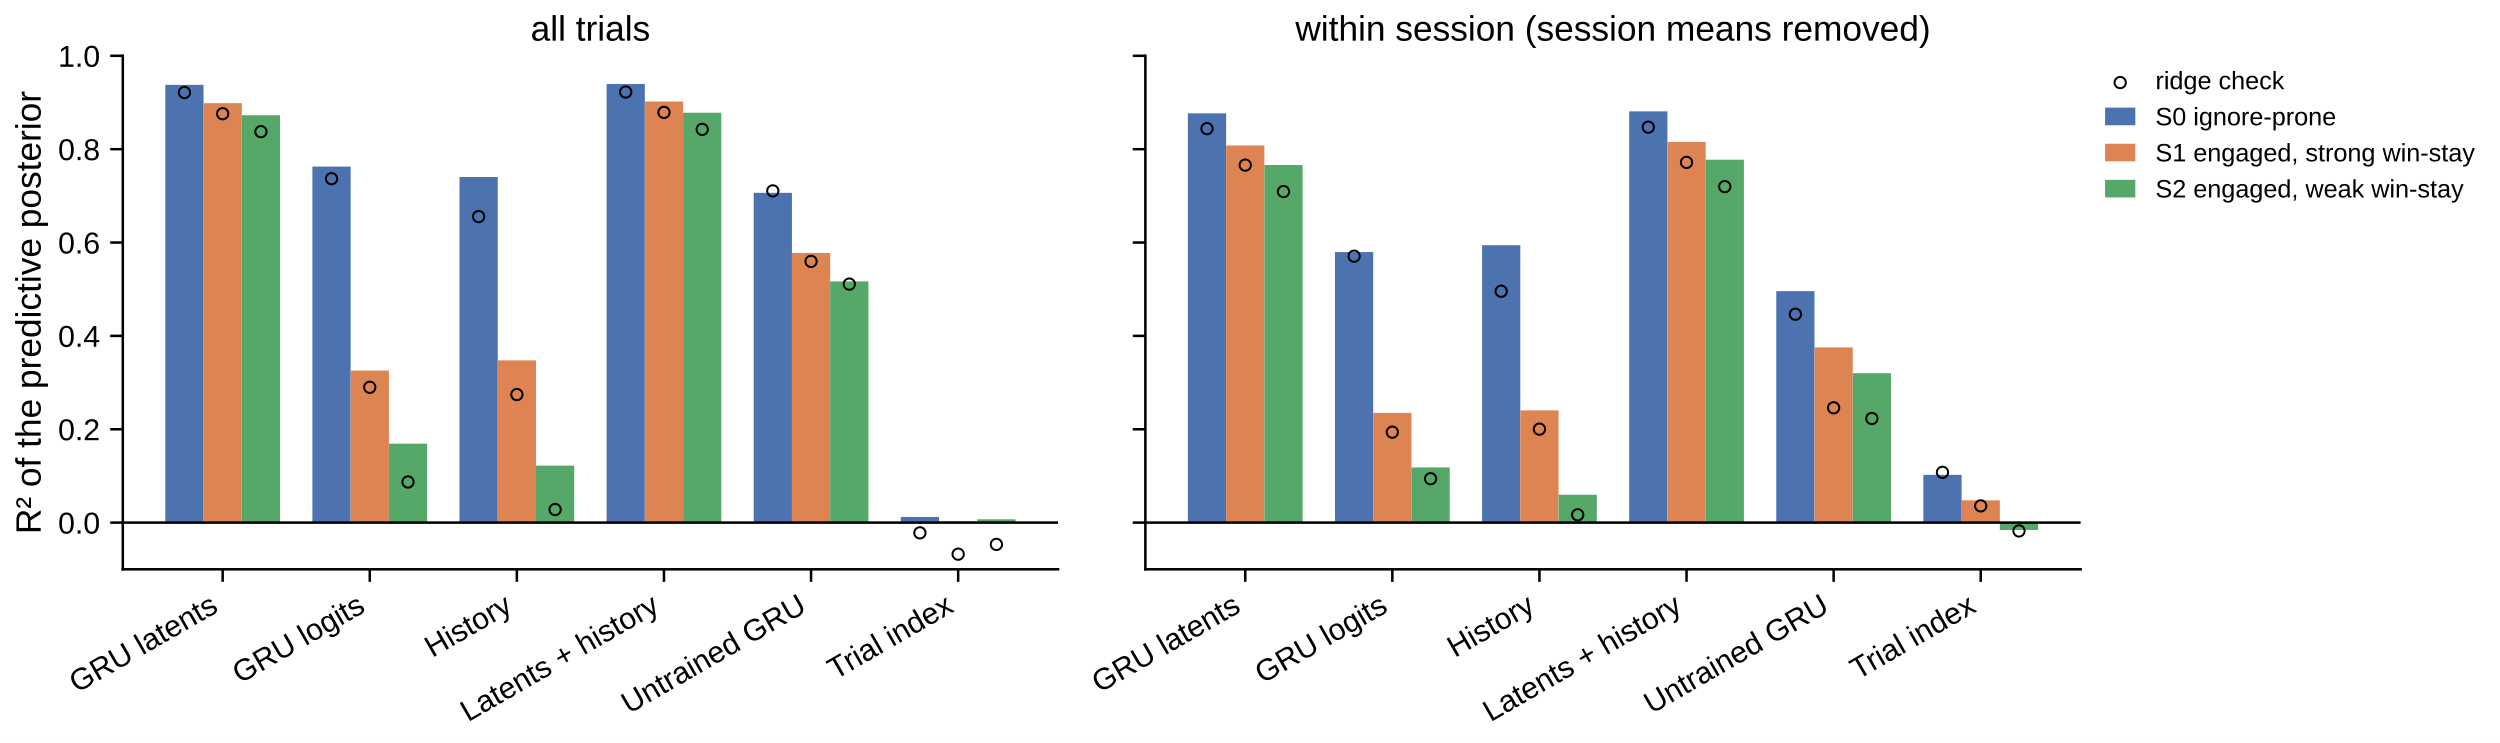
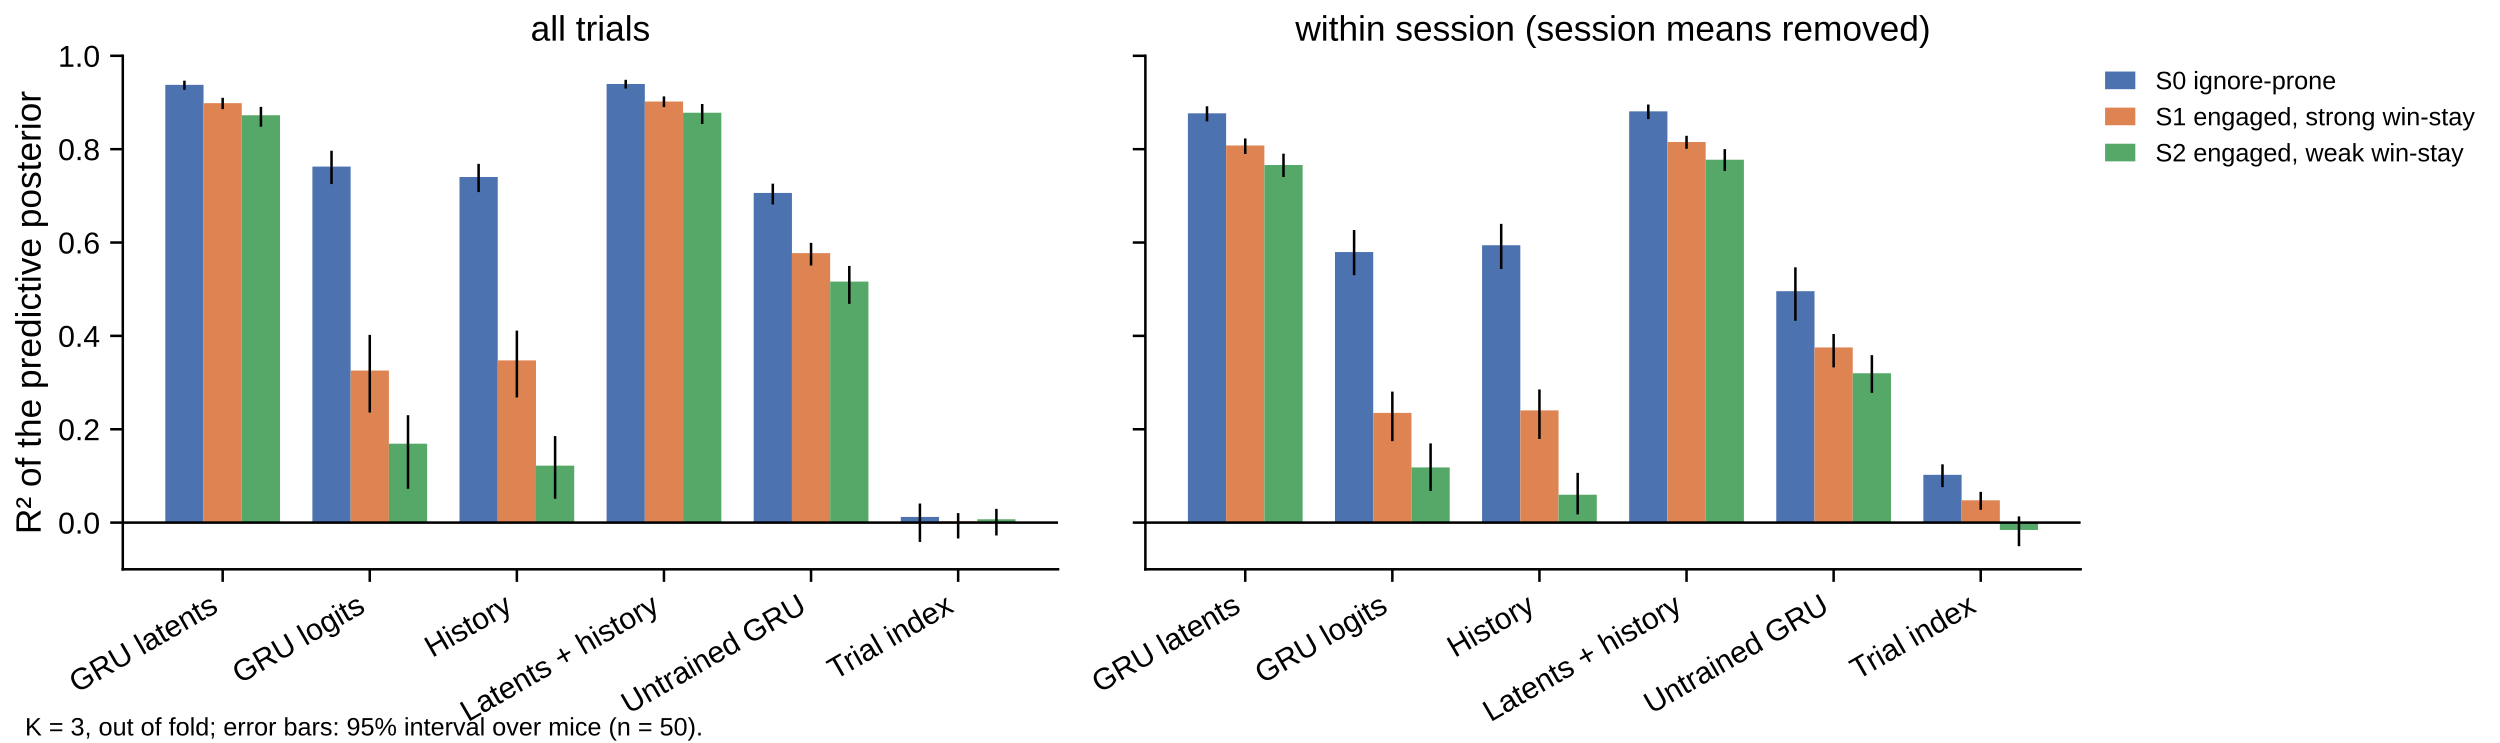
<svg xmlns="http://www.w3.org/2000/svg" xmlns:xlink="http://www.w3.org/1999/xlink" width="496.063pt" height="147.402pt" viewBox="0 0 496.063 147.402" version="1.1">
  <defs>
    <style type="text/css">*{stroke-linejoin: round; stroke-linecap: butt}</style>
  </defs>
  <g id="figure_1">
    <g id="patch_1">
      <path d="M 0 147.402  L 496.063 147.402  L 496.063 0  L 0 0  z " style="fill: #ffffff" />
    </g>
    <g id="axes_1">
      <g id="patch_2">
        <path d="M 24.366 112.963  L 209.94 112.963  L 209.94 11.073  L 24.366 11.073  z " style="fill: #ffffff" />
      </g>
      <g id="patch_3">
        <path d="M 32.801 103.7  L 40.389 103.7  L 40.389 16.836  L 32.801 16.836  z " clip-path="url(#pb31605307f)" style="fill: #4c72b0" />
      </g>
      <g id="patch_4">
        <path d="M 61.988 103.7  L 69.577 103.7  L 69.577 33.054  L 61.988 33.054  z " clip-path="url(#pb31605307f)" style="fill: #4c72b0" />
      </g>
      <g id="patch_5">
        <path d="M 91.176 103.7  L 98.765 103.7  L 98.765 35.123  L 91.176 35.123  z " clip-path="url(#pb31605307f)" style="fill: #4c72b0" />
      </g>
      <g id="patch_6">
        <path d="M 120.363 103.7  L 127.952 103.7  L 127.952 16.661  L 120.363 16.661  z " clip-path="url(#pb31605307f)" style="fill: #4c72b0" />
      </g>
      <g id="patch_7">
-         <path d="M 149.551 103.7  L 157.14 103.7  L 157.14 38.263  L 149.551 38.263  z " clip-path="url(#pb31605307f)" style="fill: #4c72b0" />
+         <path d="M 149.551 103.7  L 157.14 103.7  L 157.14 38.282  L 149.551 38.282  z " clip-path="url(#pb31605307f)" style="fill: #4c72b0" />
      </g>
      <g id="patch_8">
        <path d="M 178.738 103.7  L 186.327 103.7  L 186.327 102.575  L 178.738 102.575  z " clip-path="url(#pb31605307f)" style="fill: #4c72b0" />
      </g>
      <g id="patch_9">
        <path d="M 40.389 103.7  L 47.978 103.7  L 47.978 20.472  L 40.389 20.472  z " clip-path="url(#pb31605307f)" style="fill: #dd8452" />
      </g>
      <g id="patch_10">
        <path d="M 69.577 103.7  L 77.166 103.7  L 77.166 73.526  L 69.577 73.526  z " clip-path="url(#pb31605307f)" style="fill: #dd8452" />
      </g>
      <g id="patch_11">
-         <path d="M 98.765 103.7  L 106.353 103.7  L 106.353 71.51  L 98.765 71.51  z " clip-path="url(#pb31605307f)" style="fill: #dd8452" />
+         <path d="M 98.765 103.7  L 106.353 103.7  L 106.353 71.511  L 98.765 71.511  z " clip-path="url(#pb31605307f)" style="fill: #dd8452" />
      </g>
      <g id="patch_12">
        <path d="M 127.952 103.7  L 135.541 103.7  L 135.541 20.147  L 127.952 20.147  z " clip-path="url(#pb31605307f)" style="fill: #dd8452" />
      </g>
      <g id="patch_13">
-         <path d="M 157.14 103.7  L 164.728 103.7  L 164.728 50.199  L 157.14 50.199  z " clip-path="url(#pb31605307f)" style="fill: #dd8452" />
+         <path d="M 157.14 103.7  L 164.728 103.7  L 164.728 50.226  L 157.14 50.226  z " clip-path="url(#pb31605307f)" style="fill: #dd8452" />
      </g>
      <g id="patch_14">
        <path d="M 186.327 103.7  L 193.916 103.7  L 193.916 103.423  L 186.327 103.423  z " clip-path="url(#pb31605307f)" style="fill: #dd8452" />
      </g>
      <g id="patch_15">
        <path d="M 47.978 103.7  L 55.567 103.7  L 55.567 22.867  L 47.978 22.867  z " clip-path="url(#pb31605307f)" style="fill: #55a868" />
      </g>
      <g id="patch_16">
        <path d="M 77.166 103.7  L 84.755 103.7  L 84.755 88.037  L 77.166 88.037  z " clip-path="url(#pb31605307f)" style="fill: #55a868" />
      </g>
      <g id="patch_17">
        <path d="M 106.353 103.7  L 113.942 103.7  L 113.942 92.393  L 106.353 92.393  z " clip-path="url(#pb31605307f)" style="fill: #55a868" />
      </g>
      <g id="patch_18">
        <path d="M 135.541 103.7  L 143.13 103.7  L 143.13 22.368  L 135.541 22.368  z " clip-path="url(#pb31605307f)" style="fill: #55a868" />
      </g>
      <g id="patch_19">
-         <path d="M 164.728 103.7  L 172.317 103.7  L 172.317 55.84  L 164.728 55.84  z " clip-path="url(#pb31605307f)" style="fill: #55a868" />
+         <path d="M 164.728 103.7  L 172.317 103.7  L 172.317 55.877  L 164.728 55.877  z " clip-path="url(#pb31605307f)" style="fill: #55a868" />
      </g>
      <g id="patch_20">
        <path d="M 193.916 103.7  L 201.505 103.7  L 201.505 103.041  L 193.916 103.041  z " clip-path="url(#pb31605307f)" style="fill: #55a868" />
      </g>
      <g id="matplotlib.axis_1">
        <g id="xtick_1">
          <g id="line2d_1">
            <defs>
              <path id="md31456fca1" d="M 0 0  L 0 2.5  " style="stroke: #000000; stroke-width: 0.5" />
            </defs>
            <g>
              <use xlink:href="#md31456fca1" x="44.184" y="112.963" style="stroke: #000000; stroke-width: 0.5" />
            </g>
          </g>
          <g id="text_1">
            <text style="font-size: 6px; font-family: 'Arial', 'Liberation Sans', 'Helvetica', sans-serif" transform="translate(15.26264 137.5669) rotate(-30)">GRU latents</text>
          </g>
        </g>
        <g id="xtick_2">
          <g id="line2d_2">
            <g>
              <use xlink:href="#md31456fca1" x="73.371" y="112.963" style="stroke: #000000; stroke-width: 0.5" />
            </g>
          </g>
          <g id="text_2">
            <text style="font-size: 6px; font-family: 'Arial', 'Liberation Sans', 'Helvetica', sans-serif" transform="translate(47.62874 135.7317) rotate(-30)">GRU logits</text>
          </g>
        </g>
        <g id="xtick_3">
          <g id="line2d_3">
            <g>
              <use xlink:href="#md31456fca1" x="102.559" y="112.963" style="stroke: #000000; stroke-width: 0.5" />
            </g>
          </g>
          <g id="text_3">
            <text style="font-size: 6px; font-family: 'Arial', 'Liberation Sans', 'Helvetica', sans-serif" transform="translate(85.76988 130.5624) rotate(-30)">History</text>
          </g>
        </g>
        <g id="xtick_4">
          <g id="line2d_4">
            <g>
              <use xlink:href="#md31456fca1" x="131.746" y="112.963" style="stroke: #000000; stroke-width: 0.5" />
            </g>
          </g>
          <g id="text_4">
            <text style="font-size: 6px; font-family: 'Arial', 'Liberation Sans', 'Helvetica', sans-serif" transform="translate(92.85507 143.3231) rotate(-30)">Latents + history</text>
          </g>
        </g>
        <g id="xtick_5">
          <g id="line2d_5">
            <g>
              <use xlink:href="#md31456fca1" x="160.934" y="112.963" style="stroke: #000000; stroke-width: 0.5" />
            </g>
          </g>
          <g id="text_5">
            <text style="font-size: 6px; font-family: 'Arial', 'Liberation Sans', 'Helvetica', sans-serif" transform="translate(124.7925 141.7355) rotate(-30)">Untrained GRU</text>
          </g>
        </g>
        <g id="xtick_6">
          <g id="line2d_6">
            <g>
              <use xlink:href="#md31456fca1" x="190.121" y="112.963" style="stroke: #000000; stroke-width: 0.5" />
            </g>
          </g>
          <g id="text_6">
            <text style="font-size: 6px; font-family: 'Arial', 'Liberation Sans', 'Helvetica', sans-serif" transform="translate(165.7266 134.9536) rotate(-30)">Trial index</text>
          </g>
        </g>
      </g>
      <g id="matplotlib.axis_2">
        <g id="ytick_1">
          <g id="line2d_7">
            <defs>
              <path id="md49a575f19" d="M 0 0  L -2.5 0  " style="stroke: #000000; stroke-width: 0.5" />
            </defs>
            <g>
              <use xlink:href="#md49a575f19" x="24.366" y="103.7" style="stroke: #000000; stroke-width: 0.5" />
            </g>
          </g>
          <g id="text_7">
            <text style="font-size: 6px; font-family: 'Arial', 'Liberation Sans', 'Helvetica', sans-serif; text-anchor: end" x="19.866" y="105.874" transform="rotate(-0 19.86555 105.8744)">0.0</text>
          </g>
        </g>
        <g id="ytick_2">
          <g id="line2d_8">
            <g>
              <use xlink:href="#md49a575f19" x="24.366" y="85.175" style="stroke: #000000; stroke-width: 0.5" />
            </g>
          </g>
          <g id="text_8">
            <text style="font-size: 6px; font-family: 'Arial', 'Liberation Sans', 'Helvetica', sans-serif; text-anchor: end" x="19.866" y="87.349" transform="rotate(-0 19.86555 87.34891)">0.2</text>
          </g>
        </g>
        <g id="ytick_3">
          <g id="line2d_9">
            <g>
              <use xlink:href="#md49a575f19" x="24.366" y="66.649" style="stroke: #000000; stroke-width: 0.5" />
            </g>
          </g>
          <g id="text_9">
            <text style="font-size: 6px; font-family: 'Arial', 'Liberation Sans', 'Helvetica', sans-serif; text-anchor: end" x="19.866" y="68.823" transform="rotate(-0 19.86555 68.82346)">0.4</text>
          </g>
        </g>
        <g id="ytick_4">
          <g id="line2d_10">
            <g>
              <use xlink:href="#md49a575f19" x="24.366" y="48.124" style="stroke: #000000; stroke-width: 0.5" />
            </g>
          </g>
          <g id="text_10">
            <text style="font-size: 6px; font-family: 'Arial', 'Liberation Sans', 'Helvetica', sans-serif; text-anchor: end" x="19.866" y="50.298" transform="rotate(-0 19.86555 50.29801)">0.6</text>
          </g>
        </g>
        <g id="ytick_5">
          <g id="line2d_11">
            <g>
              <use xlink:href="#md49a575f19" x="24.366" y="29.599" style="stroke: #000000; stroke-width: 0.5" />
            </g>
          </g>
          <g id="text_11">
            <text style="font-size: 6px; font-family: 'Arial', 'Liberation Sans', 'Helvetica', sans-serif; text-anchor: end" x="19.866" y="31.773" transform="rotate(-0 19.86555 31.77256)">0.8</text>
          </g>
        </g>
        <g id="ytick_6">
          <g id="line2d_12">
            <g>
              <use xlink:href="#md49a575f19" x="24.366" y="11.073" style="stroke: #000000; stroke-width: 0.5" />
            </g>
          </g>
          <g id="text_12">
            <text style="font-size: 6px; font-family: 'Arial', 'Liberation Sans', 'Helvetica', sans-serif; text-anchor: end" x="19.866" y="13.247" transform="rotate(-0 19.86555 13.24712)">1.0</text>
          </g>
        </g>
        <g id="text_13">
          <text style="font-size: 7px; font-family: 'Arial', 'Liberation Sans', 'Helvetica', sans-serif; text-anchor: middle" x="8.073" y="62.018" transform="rotate(-90 8.073053 62.01803)">R² of the predictive posterior</text>
        </g>
      </g>
+       <g id="LineCollection_1">
+         <path d="M 36.595 17.825  L 36.595 16.002  " clip-path="url(#pb31605307f)" style="fill: none; stroke: #000000; stroke-width: 0.5" />
+         <path d="M 65.783 36.526  L 65.783 29.909  " clip-path="url(#pb31605307f)" style="fill: none; stroke: #000000; stroke-width: 0.5" />
+         <path d="M 94.97 38.11  L 94.97 32.52  " clip-path="url(#pb31605307f)" style="fill: none; stroke: #000000; stroke-width: 0.5" />
+         <path d="M 124.158 17.567  L 124.158 15.837  " clip-path="url(#pb31605307f)" style="fill: none; stroke: #000000; stroke-width: 0.5" />
+         <path d="M 153.345 40.565  L 153.345 36.442  " clip-path="url(#pb31605307f)" style="fill: none; stroke: #000000; stroke-width: 0.5" />
+         <path d="M 182.533 107.539  L 182.533 99.913  " clip-path="url(#pb31605307f)" style="fill: none; stroke: #000000; stroke-width: 0.5" />
+       </g>
+       <g id="LineCollection_2">
+         <path d="M 44.184 21.651  L 44.184 19.408  " clip-path="url(#pb31605307f)" style="fill: none; stroke: #000000; stroke-width: 0.5" />
+         <path d="M 73.371 81.861  L 73.371 66.447  " clip-path="url(#pb31605307f)" style="fill: none; stroke: #000000; stroke-width: 0.5" />
+         <path d="M 102.559 78.864  L 102.559 65.6  " clip-path="url(#pb31605307f)" style="fill: none; stroke: #000000; stroke-width: 0.5" />
+         <path d="M 131.746 21.25  L 131.746 19.132  " clip-path="url(#pb31605307f)" style="fill: none; stroke: #000000; stroke-width: 0.5" />
+         <path d="M 160.934 52.685  L 160.934 48.194  " clip-path="url(#pb31605307f)" style="fill: none; stroke: #000000; stroke-width: 0.5" />
+         <path d="M 190.121 106.847  L 190.121 101.811  " clip-path="url(#pb31605307f)" style="fill: none; stroke: #000000; stroke-width: 0.5" />
+       </g>
+       <g id="LineCollection_3">
+         <path d="M 51.773 25.15  L 51.773 21.207  " clip-path="url(#pb31605307f)" style="fill: none; stroke: #000000; stroke-width: 0.5" />
+         <path d="M 80.96 96.973  L 80.96 82.383  " clip-path="url(#pb31605307f)" style="fill: none; stroke: #000000; stroke-width: 0.5" />
+         <path d="M 110.148 98.974  L 110.148 86.533  " clip-path="url(#pb31605307f)" style="fill: none; stroke: #000000; stroke-width: 0.5" />
+         <path d="M 139.335 24.596  L 139.335 20.639  " clip-path="url(#pb31605307f)" style="fill: none; stroke: #000000; stroke-width: 0.5" />
+         <path d="M 168.523 60.297  L 168.523 52.772  " clip-path="url(#pb31605307f)" style="fill: none; stroke: #000000; stroke-width: 0.5" />
+         <path d="M 197.71 106.246  L 197.71 100.973  " clip-path="url(#pb31605307f)" style="fill: none; stroke: #000000; stroke-width: 0.5" />
+       </g>
      <g id="line2d_13">
        <path d="M 24.366 103.7  L 209.94 103.7  " clip-path="url(#pb31605307f)" style="fill: none; stroke: #000000; stroke-width: 0.5; stroke-linecap: square" />
      </g>
      <g id="patch_21">
        <path d="M 24.366 112.963  L 24.366 11.073  " style="fill: none; stroke: #000000; stroke-width: 0.5; stroke-linejoin: miter; stroke-linecap: square" />
      </g>
      <g id="patch_22">
        <path d="M 24.366 112.963  L 209.94 112.963  " style="fill: none; stroke: #000000; stroke-width: 0.5; stroke-linejoin: miter; stroke-linecap: square" />
-       </g>
-       <g id="PathCollection_1">
-         <defs>
-           <path id="C0_0_e56b80fec5" d="M 0 1.118  C 0.297 1.118 0.581 1 0.791 0.791  C 1 0.581 1.118 0.297 1.118 -0  C 1.118 -0.297 1 -0.581 0.791 -0.791  C 0.581 -1 0.297 -1.118 0 -1.118  C -0.297 -1.118 -0.581 -1 -0.791 -0.791  C -1 -0.581 -1.118 -0.297 -1.118 0  C -1.118 0.297 -1 0.581 -0.791 0.791  C -0.581 1 -0.297 1.118 0 1.118  z " />
-         </defs>
-         <g clip-path="url(#pb31605307f)">
-           <use xlink:href="#C0_0_e56b80fec5" x="36.595" y="18.356" style="fill: none; stroke: #000000; stroke-width: 0.4" />
-         </g>
-         <g clip-path="url(#pb31605307f)">
-           <use xlink:href="#C0_0_e56b80fec5" x="65.783" y="35.461" style="fill: none; stroke: #000000; stroke-width: 0.4" />
-         </g>
-         <g clip-path="url(#pb31605307f)">
-           <use xlink:href="#C0_0_e56b80fec5" x="94.97" y="42.977" style="fill: none; stroke: #000000; stroke-width: 0.4" />
-         </g>
-         <g clip-path="url(#pb31605307f)">
-           <use xlink:href="#C0_0_e56b80fec5" x="124.158" y="18.264" style="fill: none; stroke: #000000; stroke-width: 0.4" />
-         </g>
-         <g clip-path="url(#pb31605307f)">
-           <use xlink:href="#C0_0_e56b80fec5" x="153.345" y="37.877" style="fill: none; stroke: #000000; stroke-width: 0.4" />
-         </g>
-         <g clip-path="url(#pb31605307f)">
-           <use xlink:href="#C0_0_e56b80fec5" x="182.533" y="105.73" style="fill: none; stroke: #000000; stroke-width: 0.4" />
-         </g>
-       </g>
-       <g id="PathCollection_2">
-         <defs>
-           <path id="C1_0_e56b80fec5" d="M 0 1.118  C 0.297 1.118 0.581 1 0.791 0.791  C 1 0.581 1.118 0.297 1.118 -0  C 1.118 -0.297 1 -0.581 0.791 -0.791  C 0.581 -1 0.297 -1.118 0 -1.118  C -0.297 -1.118 -0.581 -1 -0.791 -0.791  C -1 -0.581 -1.118 -0.297 -1.118 0  C -1.118 0.297 -1 0.581 -0.791 0.791  C -0.581 1 -0.297 1.118 0 1.118  z " />
-         </defs>
-         <g clip-path="url(#pb31605307f)">
-           <use xlink:href="#C1_0_e56b80fec5" x="44.184" y="22.564" style="fill: none; stroke: #000000; stroke-width: 0.4" />
-         </g>
-         <g clip-path="url(#pb31605307f)">
-           <use xlink:href="#C1_0_e56b80fec5" x="73.371" y="76.852" style="fill: none; stroke: #000000; stroke-width: 0.4" />
-         </g>
-         <g clip-path="url(#pb31605307f)">
-           <use xlink:href="#C1_0_e56b80fec5" x="102.559" y="78.288" style="fill: none; stroke: #000000; stroke-width: 0.4" />
-         </g>
-         <g clip-path="url(#pb31605307f)">
-           <use xlink:href="#C1_0_e56b80fec5" x="131.746" y="22.299" style="fill: none; stroke: #000000; stroke-width: 0.4" />
-         </g>
-         <g clip-path="url(#pb31605307f)">
-           <use xlink:href="#C1_0_e56b80fec5" x="160.934" y="51.867" style="fill: none; stroke: #000000; stroke-width: 0.4" />
-         </g>
-         <g clip-path="url(#pb31605307f)">
-           <use xlink:href="#C1_0_e56b80fec5" x="190.121" y="109.962" style="fill: none; stroke: #000000; stroke-width: 0.4" />
-         </g>
-       </g>
-       <g id="PathCollection_3">
-         <defs>
-           <path id="C2_0_e56b80fec5" d="M 0 1.118  C 0.297 1.118 0.581 1 0.791 0.791  C 1 0.581 1.118 0.297 1.118 -0  C 1.118 -0.297 1 -0.581 0.791 -0.791  C 0.581 -1 0.297 -1.118 0 -1.118  C -0.297 -1.118 -0.581 -1 -0.791 -0.791  C -1 -0.581 -1.118 -0.297 -1.118 0  C -1.118 0.297 -1 0.581 -0.791 0.791  C -0.581 1 -0.297 1.118 0 1.118  z " />
-         </defs>
-         <g clip-path="url(#pb31605307f)">
-           <use xlink:href="#C2_0_e56b80fec5" x="51.773" y="26.125" style="fill: none; stroke: #000000; stroke-width: 0.4" />
-         </g>
-         <g clip-path="url(#pb31605307f)">
-           <use xlink:href="#C2_0_e56b80fec5" x="80.96" y="95.64" style="fill: none; stroke: #000000; stroke-width: 0.4" />
-         </g>
-         <g clip-path="url(#pb31605307f)">
-           <use xlink:href="#C2_0_e56b80fec5" x="110.148" y="101.103" style="fill: none; stroke: #000000; stroke-width: 0.4" />
-         </g>
-         <g clip-path="url(#pb31605307f)">
-           <use xlink:href="#C2_0_e56b80fec5" x="139.335" y="25.674" style="fill: none; stroke: #000000; stroke-width: 0.4" />
-         </g>
-         <g clip-path="url(#pb31605307f)">
-           <use xlink:href="#C2_0_e56b80fec5" x="168.523" y="56.373" style="fill: none; stroke: #000000; stroke-width: 0.4" />
-         </g>
-         <g clip-path="url(#pb31605307f)">
-           <use xlink:href="#C2_0_e56b80fec5" x="197.71" y="108.026" style="fill: none; stroke: #000000; stroke-width: 0.4" />
-         </g>
      </g>
      <g id="text_14">
        <text style="font-size: 7px; font-family: 'Arial', 'Liberation Sans', 'Helvetica', sans-serif; text-anchor: middle" x="117.153" y="8.073" transform="rotate(-0 117.1527 8.073052)">all trials</text>
      </g>
    </g>
    <g id="axes_2">
      <g id="patch_23">
        <path d="M 227.271 112.963  L 412.845 112.963  L 412.845 11.073  L 227.271 11.073  z " style="fill: #ffffff" />
      </g>
      <g id="patch_24">
-         <path d="M 235.706 103.7  L 243.295 103.7  L 243.295 22.489  L 235.706 22.489  z " clip-path="url(#p2ed805248b)" style="fill: #4c72b0" />
+         <path d="M 235.706 103.7  L 243.295 103.7  L 243.295 22.488  L 235.706 22.488  z " clip-path="url(#p2ed805248b)" style="fill: #4c72b0" />
      </g>
      <g id="patch_25">
        <path d="M 264.893 103.7  L 272.482 103.7  L 272.482 50.014  L 264.893 50.014  z " clip-path="url(#p2ed805248b)" style="fill: #4c72b0" />
      </g>
      <g id="patch_26">
        <path d="M 294.081 103.7  L 301.67 103.7  L 301.67 48.66  L 294.081 48.66  z " clip-path="url(#p2ed805248b)" style="fill: #4c72b0" />
      </g>
      <g id="patch_27">
-         <path d="M 323.268 103.7  L 330.857 103.7  L 330.857 22.095  L 323.268 22.095  z " clip-path="url(#p2ed805248b)" style="fill: #4c72b0" />
+         <path d="M 323.268 103.7  L 330.857 103.7  L 330.857 22.096  L 323.268 22.096  z " clip-path="url(#p2ed805248b)" style="fill: #4c72b0" />
      </g>
      <g id="patch_28">
-         <path d="M 352.456 103.7  L 360.045 103.7  L 360.045 57.771  L 352.456 57.771  z " clip-path="url(#p2ed805248b)" style="fill: #4c72b0" />
+         <path d="M 352.456 103.7  L 360.045 103.7  L 360.045 57.78  L 352.456 57.78  z " clip-path="url(#p2ed805248b)" style="fill: #4c72b0" />
      </g>
      <g id="patch_29">
        <path d="M 381.643 103.7  L 389.232 103.7  L 389.232 94.219  L 381.643 94.219  z " clip-path="url(#p2ed805248b)" style="fill: #4c72b0" />
      </g>
      <g id="patch_30">
        <path d="M 243.295 103.7  L 250.883 103.7  L 250.883 28.867  L 243.295 28.867  z " clip-path="url(#p2ed805248b)" style="fill: #dd8452" />
      </g>
      <g id="patch_31">
        <path d="M 272.482 103.7  L 280.071 103.7  L 280.071 81.929  L 272.482 81.929  z " clip-path="url(#p2ed805248b)" style="fill: #dd8452" />
      </g>
      <g id="patch_32">
        <path d="M 301.67 103.7  L 309.258 103.7  L 309.258 81.433  L 301.67 81.433  z " clip-path="url(#p2ed805248b)" style="fill: #dd8452" />
      </g>
      <g id="patch_33">
-         <path d="M 330.857 103.7  L 338.446 103.7  L 338.446 28.179  L 330.857 28.179  z " clip-path="url(#p2ed805248b)" style="fill: #dd8452" />
+         <path d="M 330.857 103.7  L 338.446 103.7  L 338.446 28.18  L 330.857 28.18  z " clip-path="url(#p2ed805248b)" style="fill: #dd8452" />
      </g>
      <g id="patch_34">
-         <path d="M 360.045 103.7  L 367.633 103.7  L 367.633 68.938  L 360.045 68.938  z " clip-path="url(#p2ed805248b)" style="fill: #dd8452" />
+         <path d="M 360.045 103.7  L 367.633 103.7  L 367.633 68.942  L 360.045 68.942  z " clip-path="url(#p2ed805248b)" style="fill: #dd8452" />
      </g>
      <g id="patch_35">
        <path d="M 389.232 103.7  L 396.821 103.7  L 396.821 99.273  L 389.232 99.273  z " clip-path="url(#p2ed805248b)" style="fill: #dd8452" />
      </g>
      <g id="patch_36">
        <path d="M 250.883 103.7  L 258.472 103.7  L 258.472 32.744  L 250.883 32.744  z " clip-path="url(#p2ed805248b)" style="fill: #55a868" />
      </g>
      <g id="patch_37">
        <path d="M 280.071 103.7  L 287.66 103.7  L 287.66 92.748  L 280.071 92.748  z " clip-path="url(#p2ed805248b)" style="fill: #55a868" />
      </g>
      <g id="patch_38">
        <path d="M 309.258 103.7  L 316.847 103.7  L 316.847 98.164  L 309.258 98.164  z " clip-path="url(#p2ed805248b)" style="fill: #55a868" />
      </g>
      <g id="patch_39">
-         <path d="M 338.446 103.7  L 346.035 103.7  L 346.035 31.693  L 338.446 31.693  z " clip-path="url(#p2ed805248b)" style="fill: #55a868" />
+         <path d="M 338.446 103.7  L 346.035 103.7  L 346.035 31.694  L 338.446 31.694  z " clip-path="url(#p2ed805248b)" style="fill: #55a868" />
      </g>
      <g id="patch_40">
-         <path d="M 367.633 103.7  L 375.222 103.7  L 375.222 74.055  L 367.633 74.055  z " clip-path="url(#p2ed805248b)" style="fill: #55a868" />
+         <path d="M 367.633 103.7  L 375.222 103.7  L 375.222 74.063  L 367.633 74.063  z " clip-path="url(#p2ed805248b)" style="fill: #55a868" />
      </g>
      <g id="patch_41">
        <path d="M 396.821 103.7  L 404.41 103.7  L 404.41 105.158  L 396.821 105.158  z " clip-path="url(#p2ed805248b)" style="fill: #55a868" />
      </g>
      <g id="matplotlib.axis_3">
        <g id="xtick_7">
          <g id="line2d_14">
            <g>
              <use xlink:href="#md31456fca1" x="247.089" y="112.963" style="stroke: #000000; stroke-width: 0.5" />
            </g>
          </g>
          <g id="text_15">
            <text style="font-size: 6px; font-family: 'Arial', 'Liberation Sans', 'Helvetica', sans-serif" transform="translate(218.1677 137.5669) rotate(-30)">GRU latents</text>
          </g>
        </g>
        <g id="xtick_8">
          <g id="line2d_15">
            <g>
              <use xlink:href="#md31456fca1" x="276.276" y="112.963" style="stroke: #000000; stroke-width: 0.5" />
            </g>
          </g>
          <g id="text_16">
            <text style="font-size: 6px; font-family: 'Arial', 'Liberation Sans', 'Helvetica', sans-serif" transform="translate(250.5338 135.7317) rotate(-30)">GRU logits</text>
          </g>
        </g>
        <g id="xtick_9">
          <g id="line2d_16">
            <g>
              <use xlink:href="#md31456fca1" x="305.464" y="112.963" style="stroke: #000000; stroke-width: 0.5" />
            </g>
          </g>
          <g id="text_17">
            <text style="font-size: 6px; font-family: 'Arial', 'Liberation Sans', 'Helvetica', sans-serif" transform="translate(288.6749 130.5624) rotate(-30)">History</text>
          </g>
        </g>
        <g id="xtick_10">
          <g id="line2d_17">
            <g>
              <use xlink:href="#md31456fca1" x="334.651" y="112.963" style="stroke: #000000; stroke-width: 0.5" />
            </g>
          </g>
          <g id="text_18">
            <text style="font-size: 6px; font-family: 'Arial', 'Liberation Sans', 'Helvetica', sans-serif" transform="translate(295.7601 143.3231) rotate(-30)">Latents + history</text>
          </g>
        </g>
        <g id="xtick_11">
          <g id="line2d_18">
            <g>
              <use xlink:href="#md31456fca1" x="363.839" y="112.963" style="stroke: #000000; stroke-width: 0.5" />
            </g>
          </g>
          <g id="text_19">
            <text style="font-size: 6px; font-family: 'Arial', 'Liberation Sans', 'Helvetica', sans-serif" transform="translate(327.6975 141.7355) rotate(-30)">Untrained GRU</text>
          </g>
        </g>
        <g id="xtick_12">
          <g id="line2d_19">
            <g>
              <use xlink:href="#md31456fca1" x="393.026" y="112.963" style="stroke: #000000; stroke-width: 0.5" />
            </g>
          </g>
          <g id="text_20">
            <text style="font-size: 6px; font-family: 'Arial', 'Liberation Sans', 'Helvetica', sans-serif" transform="translate(368.6316 134.9536) rotate(-30)">Trial index</text>
          </g>
        </g>
      </g>
      <g id="matplotlib.axis_4">
        <g id="ytick_7">
          <g id="line2d_20">
            <g>
              <use xlink:href="#md49a575f19" x="227.271" y="103.7" style="stroke: #000000; stroke-width: 0.5" />
            </g>
          </g>
        </g>
        <g id="ytick_8">
          <g id="line2d_21">
            <g>
              <use xlink:href="#md49a575f19" x="227.271" y="85.175" style="stroke: #000000; stroke-width: 0.5" />
            </g>
          </g>
        </g>
        <g id="ytick_9">
          <g id="line2d_22">
            <g>
              <use xlink:href="#md49a575f19" x="227.271" y="66.649" style="stroke: #000000; stroke-width: 0.5" />
            </g>
          </g>
        </g>
        <g id="ytick_10">
          <g id="line2d_23">
            <g>
              <use xlink:href="#md49a575f19" x="227.271" y="48.124" style="stroke: #000000; stroke-width: 0.5" />
            </g>
          </g>
        </g>
        <g id="ytick_11">
          <g id="line2d_24">
            <g>
              <use xlink:href="#md49a575f19" x="227.271" y="29.599" style="stroke: #000000; stroke-width: 0.5" />
            </g>
          </g>
        </g>
        <g id="ytick_12">
          <g id="line2d_25">
            <g>
              <use xlink:href="#md49a575f19" x="227.271" y="11.073" style="stroke: #000000; stroke-width: 0.5" />
            </g>
          </g>
        </g>
      </g>
+       <g id="LineCollection_4">
+         <path d="M 239.5 24.082  L 239.5 21.086  " clip-path="url(#p2ed805248b)" style="fill: none; stroke: #000000; stroke-width: 0.5" />
+         <path d="M 268.688 54.609  L 268.688 45.634  " clip-path="url(#p2ed805248b)" style="fill: none; stroke: #000000; stroke-width: 0.5" />
+         <path d="M 297.875 53.38  L 297.875 44.421  " clip-path="url(#p2ed805248b)" style="fill: none; stroke: #000000; stroke-width: 0.5" />
+         <path d="M 327.063 23.631  L 327.063 20.743  " clip-path="url(#p2ed805248b)" style="fill: none; stroke: #000000; stroke-width: 0.5" />
+         <path d="M 356.25 63.638  L 356.25 53.051  " clip-path="url(#p2ed805248b)" style="fill: none; stroke: #000000; stroke-width: 0.5" />
+         <path d="M 385.438 96.666  L 385.438 92.139  " clip-path="url(#p2ed805248b)" style="fill: none; stroke: #000000; stroke-width: 0.5" />
+       </g>
+       <g id="LineCollection_5">
+         <path d="M 247.089 30.55  L 247.089 27.47  " clip-path="url(#p2ed805248b)" style="fill: none; stroke: #000000; stroke-width: 0.5" />
+         <path d="M 276.276 87.534  L 276.276 77.708  " clip-path="url(#p2ed805248b)" style="fill: none; stroke: #000000; stroke-width: 0.5" />
+         <path d="M 305.464 87.093  L 305.464 77.275  " clip-path="url(#p2ed805248b)" style="fill: none; stroke: #000000; stroke-width: 0.5" />
+         <path d="M 334.651 29.531  L 334.651 26.941  " clip-path="url(#p2ed805248b)" style="fill: none; stroke: #000000; stroke-width: 0.5" />
+         <path d="M 363.839 72.896  L 363.839 66.275  " clip-path="url(#p2ed805248b)" style="fill: none; stroke: #000000; stroke-width: 0.5" />
+         <path d="M 393.026 101.151  L 393.026 97.598  " clip-path="url(#p2ed805248b)" style="fill: none; stroke: #000000; stroke-width: 0.5" />
+       </g>
+       <g id="LineCollection_6">
+         <path d="M 254.678 35.119  L 254.678 30.487  " clip-path="url(#p2ed805248b)" style="fill: none; stroke: #000000; stroke-width: 0.5" />
+         <path d="M 283.865 97.42  L 283.865 87.981  " clip-path="url(#p2ed805248b)" style="fill: none; stroke: #000000; stroke-width: 0.5" />
+         <path d="M 313.053 102.064  L 313.053 93.832  " clip-path="url(#p2ed805248b)" style="fill: none; stroke: #000000; stroke-width: 0.5" />
+         <path d="M 342.24 33.914  L 342.24 29.597  " clip-path="url(#p2ed805248b)" style="fill: none; stroke: #000000; stroke-width: 0.5" />
+         <path d="M 371.428 77.953  L 371.428 70.462  " clip-path="url(#p2ed805248b)" style="fill: none; stroke: #000000; stroke-width: 0.5" />
+         <path d="M 400.615 108.385  L 400.615 102.464  " clip-path="url(#p2ed805248b)" style="fill: none; stroke: #000000; stroke-width: 0.5" />
+       </g>
      <g id="line2d_26">
        <path d="M 227.271 103.7  L 412.845 103.7  " clip-path="url(#p2ed805248b)" style="fill: none; stroke: #000000; stroke-width: 0.5; stroke-linecap: square" />
      </g>
      <g id="patch_42">
        <path d="M 227.271 112.963  L 227.271 11.073  " style="fill: none; stroke: #000000; stroke-width: 0.5; stroke-linejoin: miter; stroke-linecap: square" />
      </g>
      <g id="patch_43">
        <path d="M 227.271 112.963  L 412.845 112.963  " style="fill: none; stroke: #000000; stroke-width: 0.5; stroke-linejoin: miter; stroke-linecap: square" />
      </g>
-       <g id="PathCollection_4">
-         <defs>
-           <path id="C3_0_e56b80fec5" d="M 0 1.118  C 0.297 1.118 0.581 1 0.791 0.791  C 1 0.581 1.118 0.297 1.118 -0  C 1.118 -0.297 1 -0.581 0.791 -0.791  C 0.581 -1 0.297 -1.118 0 -1.118  C -0.297 -1.118 -0.581 -1 -0.791 -0.791  C -1 -0.581 -1.118 -0.297 -1.118 0  C -1.118 0.297 -1 0.581 -0.791 0.791  C -0.581 1 -0.297 1.118 0 1.118  z " />
-         </defs>
-         <g clip-path="url(#p2ed805248b)">
-           <use xlink:href="#C3_0_e56b80fec5" x="239.5" y="25.525" style="fill: none; stroke: #000000; stroke-width: 0.4" />
-         </g>
-         <g clip-path="url(#p2ed805248b)">
-           <use xlink:href="#C3_0_e56b80fec5" x="268.688" y="50.838" style="fill: none; stroke: #000000; stroke-width: 0.4" />
-         </g>
-         <g clip-path="url(#p2ed805248b)">
-           <use xlink:href="#C3_0_e56b80fec5" x="297.875" y="57.792" style="fill: none; stroke: #000000; stroke-width: 0.4" />
-         </g>
-         <g clip-path="url(#p2ed805248b)">
-           <use xlink:href="#C3_0_e56b80fec5" x="327.063" y="25.233" style="fill: none; stroke: #000000; stroke-width: 0.4" />
-         </g>
-         <g clip-path="url(#p2ed805248b)">
-           <use xlink:href="#C3_0_e56b80fec5" x="356.25" y="62.349" style="fill: none; stroke: #000000; stroke-width: 0.4" />
-         </g>
-         <g clip-path="url(#p2ed805248b)">
-           <use xlink:href="#C3_0_e56b80fec5" x="385.438" y="93.725" style="fill: none; stroke: #000000; stroke-width: 0.4" />
-         </g>
-       </g>
-       <g id="PathCollection_5">
-         <defs>
-           <path id="C4_0_e56b80fec5" d="M 0 1.118  C 0.297 1.118 0.581 1 0.791 0.791  C 1 0.581 1.118 0.297 1.118 -0  C 1.118 -0.297 1 -0.581 0.791 -0.791  C 0.581 -1 0.297 -1.118 0 -1.118  C -0.297 -1.118 -0.581 -1 -0.791 -0.791  C -1 -0.581 -1.118 -0.297 -1.118 0  C -1.118 0.297 -1 0.581 -0.791 0.791  C -0.581 1 -0.297 1.118 0 1.118  z " />
-         </defs>
-         <g clip-path="url(#p2ed805248b)">
-           <use xlink:href="#C4_0_e56b80fec5" x="247.089" y="32.764" style="fill: none; stroke: #000000; stroke-width: 0.4" />
-         </g>
-         <g clip-path="url(#p2ed805248b)">
-           <use xlink:href="#C4_0_e56b80fec5" x="276.276" y="85.751" style="fill: none; stroke: #000000; stroke-width: 0.4" />
-         </g>
-         <g clip-path="url(#p2ed805248b)">
-           <use xlink:href="#C4_0_e56b80fec5" x="305.464" y="85.151" style="fill: none; stroke: #000000; stroke-width: 0.4" />
-         </g>
-         <g clip-path="url(#p2ed805248b)">
-           <use xlink:href="#C4_0_e56b80fec5" x="334.651" y="32.223" style="fill: none; stroke: #000000; stroke-width: 0.4" />
-         </g>
-         <g clip-path="url(#p2ed805248b)">
-           <use xlink:href="#C4_0_e56b80fec5" x="363.839" y="80.916" style="fill: none; stroke: #000000; stroke-width: 0.4" />
-         </g>
-         <g clip-path="url(#p2ed805248b)">
-           <use xlink:href="#C4_0_e56b80fec5" x="393.026" y="100.379" style="fill: none; stroke: #000000; stroke-width: 0.4" />
-         </g>
-       </g>
-       <g id="PathCollection_6">
-         <defs>
-           <path id="C5_0_e56b80fec5" d="M 0 1.118  C 0.297 1.118 0.581 1 0.791 0.791  C 1 0.581 1.118 0.297 1.118 -0  C 1.118 -0.297 1 -0.581 0.791 -0.791  C 0.581 -1 0.297 -1.118 0 -1.118  C -0.297 -1.118 -0.581 -1 -0.791 -0.791  C -1 -0.581 -1.118 -0.297 -1.118 0  C -1.118 0.297 -1 0.581 -0.791 0.791  C -0.581 1 -0.297 1.118 0 1.118  z " />
-         </defs>
-         <g clip-path="url(#p2ed805248b)">
-           <use xlink:href="#C5_0_e56b80fec5" x="254.678" y="38.013" style="fill: none; stroke: #000000; stroke-width: 0.4" />
-         </g>
-         <g clip-path="url(#p2ed805248b)">
-           <use xlink:href="#C5_0_e56b80fec5" x="283.865" y="94.992" style="fill: none; stroke: #000000; stroke-width: 0.4" />
-         </g>
-         <g clip-path="url(#p2ed805248b)">
-           <use xlink:href="#C5_0_e56b80fec5" x="313.053" y="102.146" style="fill: none; stroke: #000000; stroke-width: 0.4" />
-         </g>
-         <g clip-path="url(#p2ed805248b)">
-           <use xlink:href="#C5_0_e56b80fec5" x="342.24" y="37.03" style="fill: none; stroke: #000000; stroke-width: 0.4" />
-         </g>
-         <g clip-path="url(#p2ed805248b)">
-           <use xlink:href="#C5_0_e56b80fec5" x="371.428" y="83.043" style="fill: none; stroke: #000000; stroke-width: 0.4" />
-         </g>
-         <g clip-path="url(#p2ed805248b)">
-           <use xlink:href="#C5_0_e56b80fec5" x="400.615" y="105.354" style="fill: none; stroke: #000000; stroke-width: 0.4" />
-         </g>
-       </g>
      <g id="text_21">
        <text style="font-size: 7px; font-family: 'Arial', 'Liberation Sans', 'Helvetica', sans-serif; text-anchor: middle" x="320.058" y="8.073" transform="rotate(-0 320.0577 8.073052)">within session (session means removed)</text>
      </g>
      <g id="legend_1">
-         <g id="PathCollection_7">
-           <path d="M 420.701 17.502  C 420.997 17.502 421.281 17.384 421.491 17.175  C 421.701 16.965 421.819 16.68 421.819 16.384  C 421.819 16.087 421.701 15.803 421.491 15.593  C 421.281 15.384 420.997 15.266 420.701 15.266  C 420.404 15.266 420.12 15.384 419.91 15.593  C 419.7 15.803 419.583 16.087 419.583 16.384  C 419.583 16.68 419.7 16.965 419.91 17.175  C 420.12 17.384 420.404 17.502 420.701 17.502  L 420.701 17.502  z " style="fill: none; stroke: #000000; stroke-width: 0.4" />
+         <g id="patch_44">
+           <path d="M 417.701 17.696  L 423.701 17.696  L 423.701 14.196  L 417.701 14.196  z " style="fill: #4c72b0" />
        </g>
        <g id="text_22">
-           <text style="font-size: 5px; font-family: 'Arial', 'Liberation Sans', 'Helvetica', sans-serif; text-anchor: start" x="427.701" y="17.696" transform="rotate(-0 427.7006 17.69649)">ridge check</text>
-         </g>
-         <g id="patch_44">
-           <path d="M 417.701 24.857  L 423.701 24.857  L 423.701 21.357  L 417.701 21.357  z " style="fill: #4c72b0" />
+           <text style="font-size: 5px; font-family: 'Arial', 'Liberation Sans', 'Helvetica', sans-serif; text-anchor: start" x="427.701" y="17.696" transform="rotate(-0 427.7006 17.69649)">S0 ignore-prone</text>
+         </g>
+         <g id="patch_45">
+           <path d="M 417.701 24.857  L 423.701 24.857  L 423.701 21.357  L 417.701 21.357  z " style="fill: #dd8452" />
        </g>
        <g id="text_23">
-           <text style="font-size: 5px; font-family: 'Arial', 'Liberation Sans', 'Helvetica', sans-serif; text-anchor: start" x="427.701" y="24.857" transform="rotate(-0 427.7006 24.85743)">S0 ignore-prone</text>
-         </g>
-         <g id="patch_45">
-           <path d="M 417.701 32.018  L 423.701 32.018  L 423.701 28.518  L 417.701 28.518  z " style="fill: #dd8452" />
+           <text style="font-size: 5px; font-family: 'Arial', 'Liberation Sans', 'Helvetica', sans-serif; text-anchor: start" x="427.701" y="24.857" transform="rotate(-0 427.7006 24.85743)">S1 engaged, strong win-stay</text>
+         </g>
+         <g id="patch_46">
+           <path d="M 417.701 32.018  L 423.701 32.018  L 423.701 28.518  L 417.701 28.518  z " style="fill: #55a868" />
        </g>
        <g id="text_24">
-           <text style="font-size: 5px; font-family: 'Arial', 'Liberation Sans', 'Helvetica', sans-serif; text-anchor: start" x="427.701" y="32.018" transform="rotate(-0 427.7006 32.01837)">S1 engaged, strong win-stay</text>
-         </g>
-         <g id="patch_46">
-           <path d="M 417.701 39.179  L 423.701 39.179  L 423.701 35.679  L 417.701 35.679  z " style="fill: #55a868" />
-         </g>
-         <g id="text_25">
-           <text style="font-size: 5px; font-family: 'Arial', 'Liberation Sans', 'Helvetica', sans-serif; text-anchor: start" x="427.701" y="39.179" transform="rotate(-0 427.7006 39.1793)">S2 engaged, weak win-stay</text>
-         </g>
-       </g>
+           <text style="font-size: 5px; font-family: 'Arial', 'Liberation Sans', 'Helvetica', sans-serif; text-anchor: start" x="427.701" y="32.018" transform="rotate(-0 427.7006 32.01837)">S2 engaged, weak win-stay</text>
+         </g>
+       </g>
+     </g>
+     <g id="text_25">
+       <text style="font-size: 5px; font-family: 'Arial', 'Liberation Sans', 'Helvetica', sans-serif; text-anchor: start" x="4.961" y="145.928" transform="rotate(-0 4.96063 145.9276)">K = 3, out of fold; error bars: 95% interval over mice (n = 50).</text>
    </g>
  </g>
  <defs>
    <clipPath id="pb31605307f">
      <rect x="24.366" y="11.073" width="185.574" height="101.89" />
    </clipPath>
    <clipPath id="p2ed805248b">
      <rect x="227.271" y="11.073" width="185.574" height="101.89" />
    </clipPath>
  </defs>
</svg>
